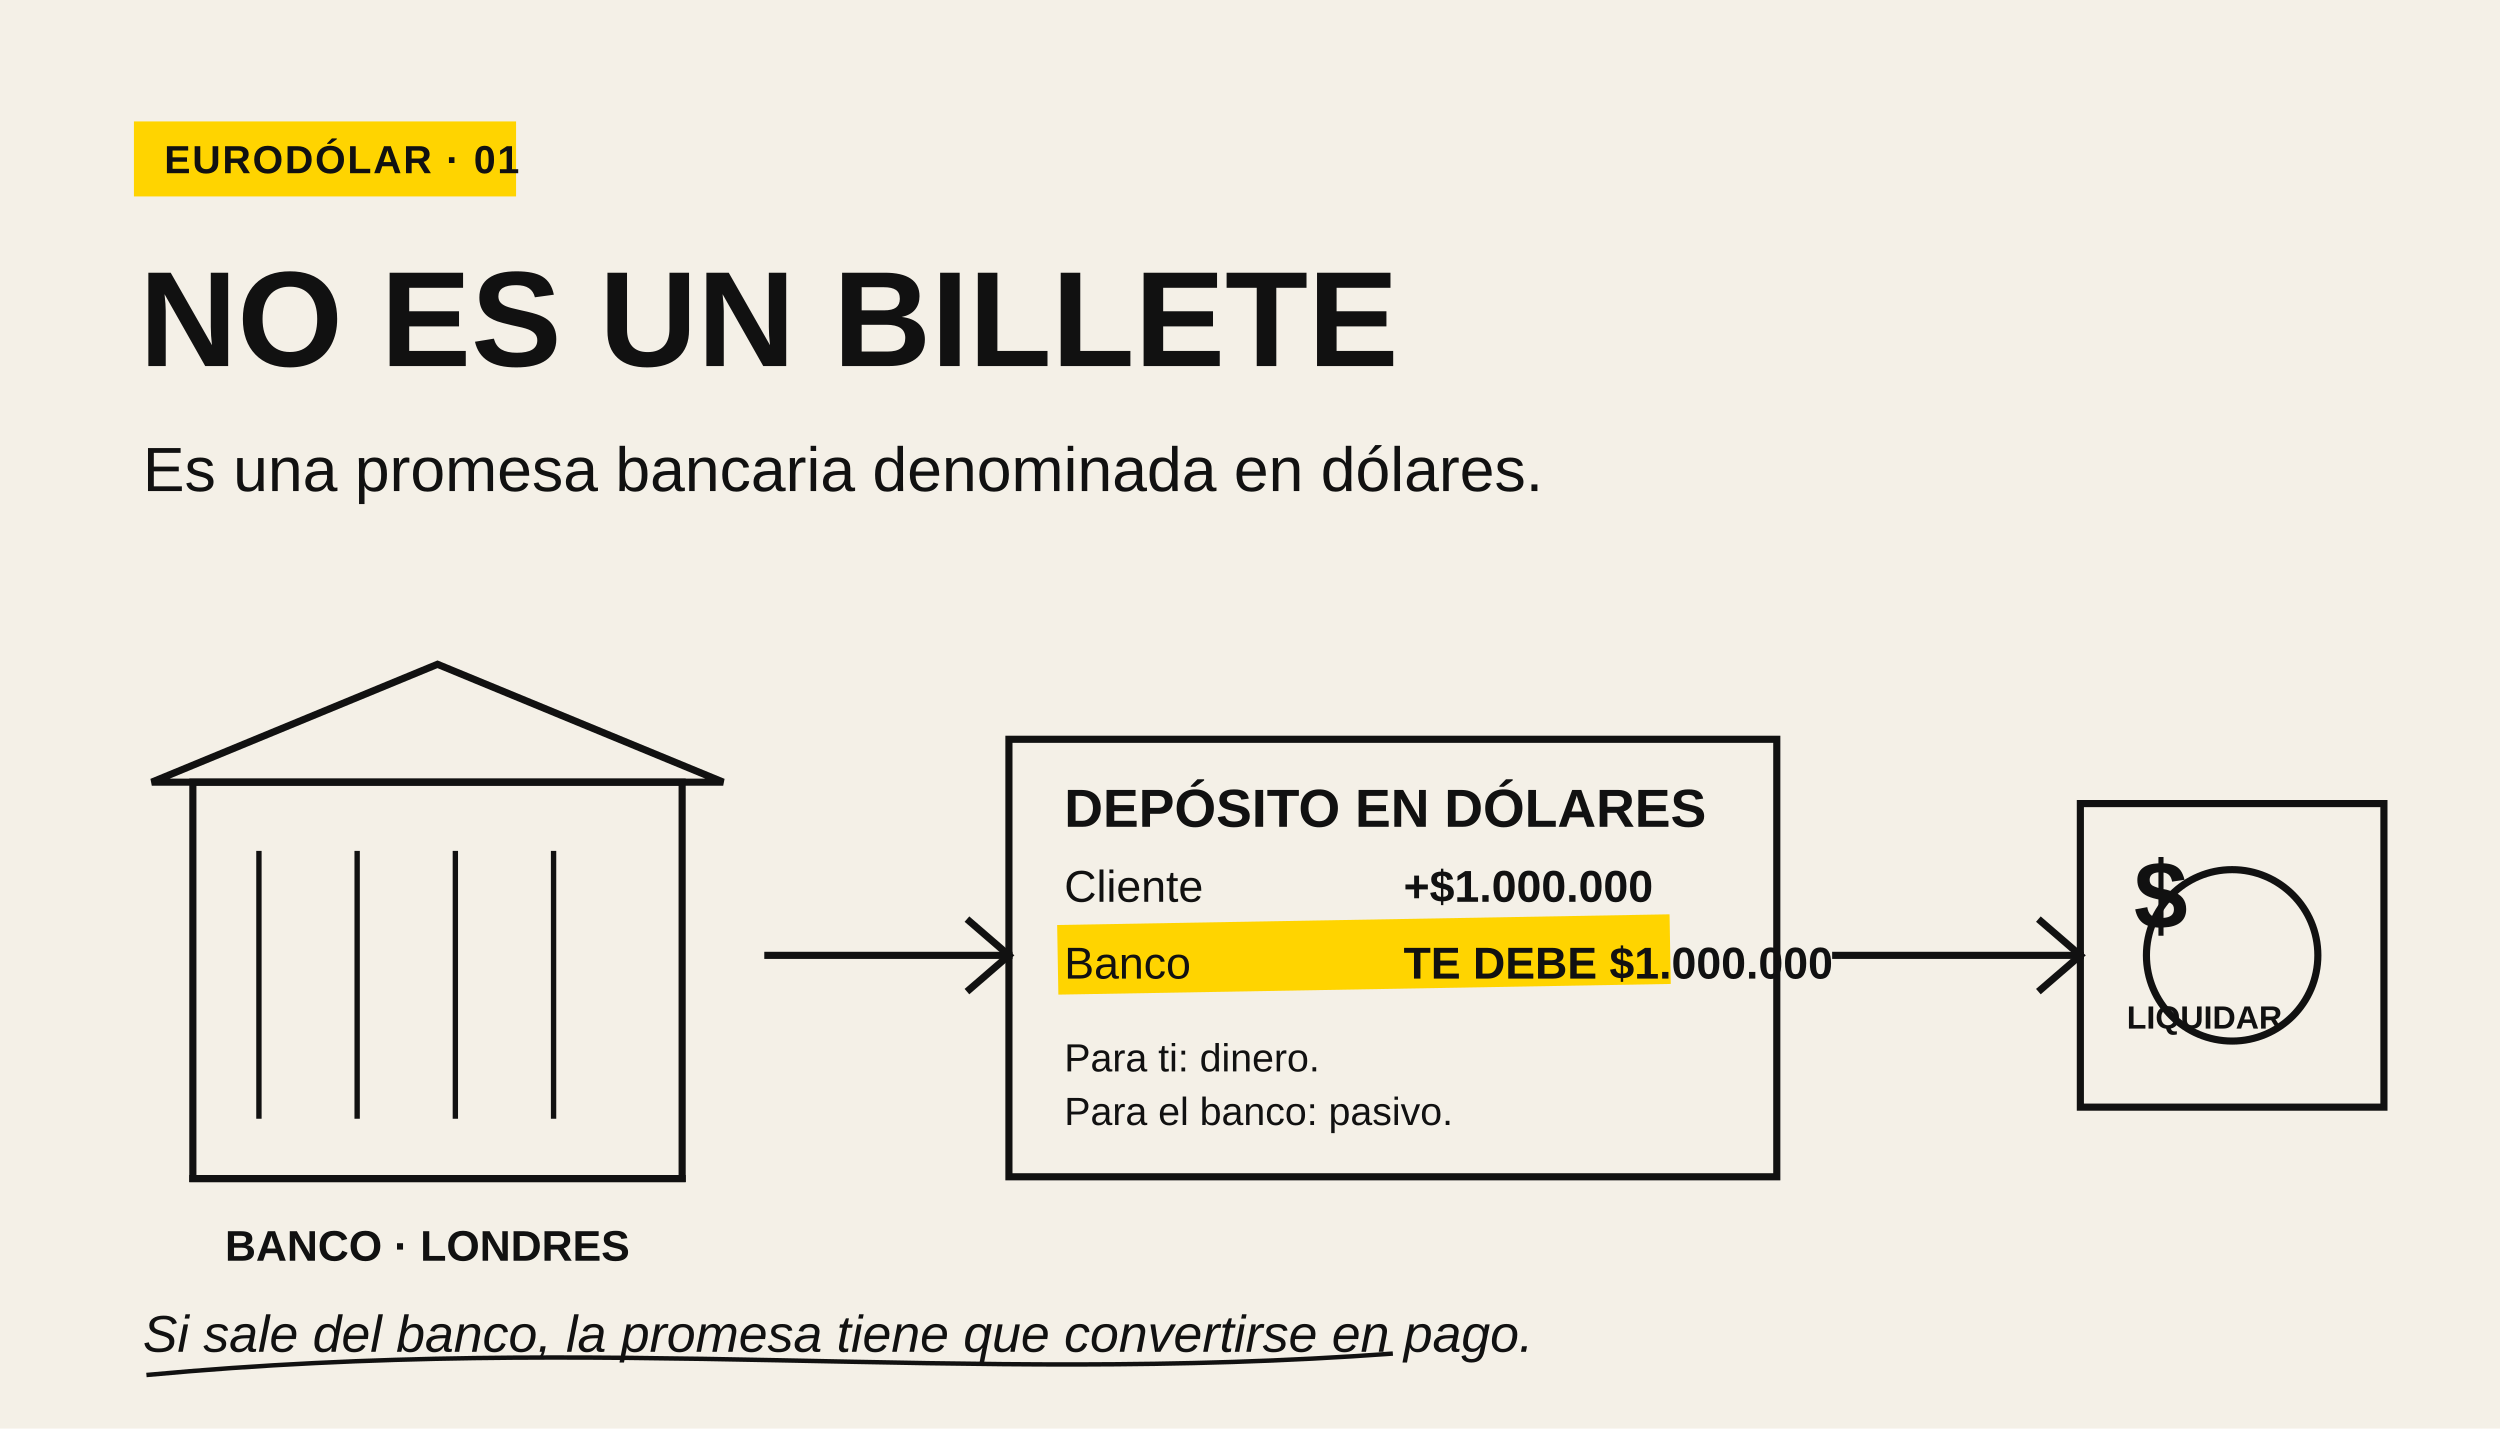
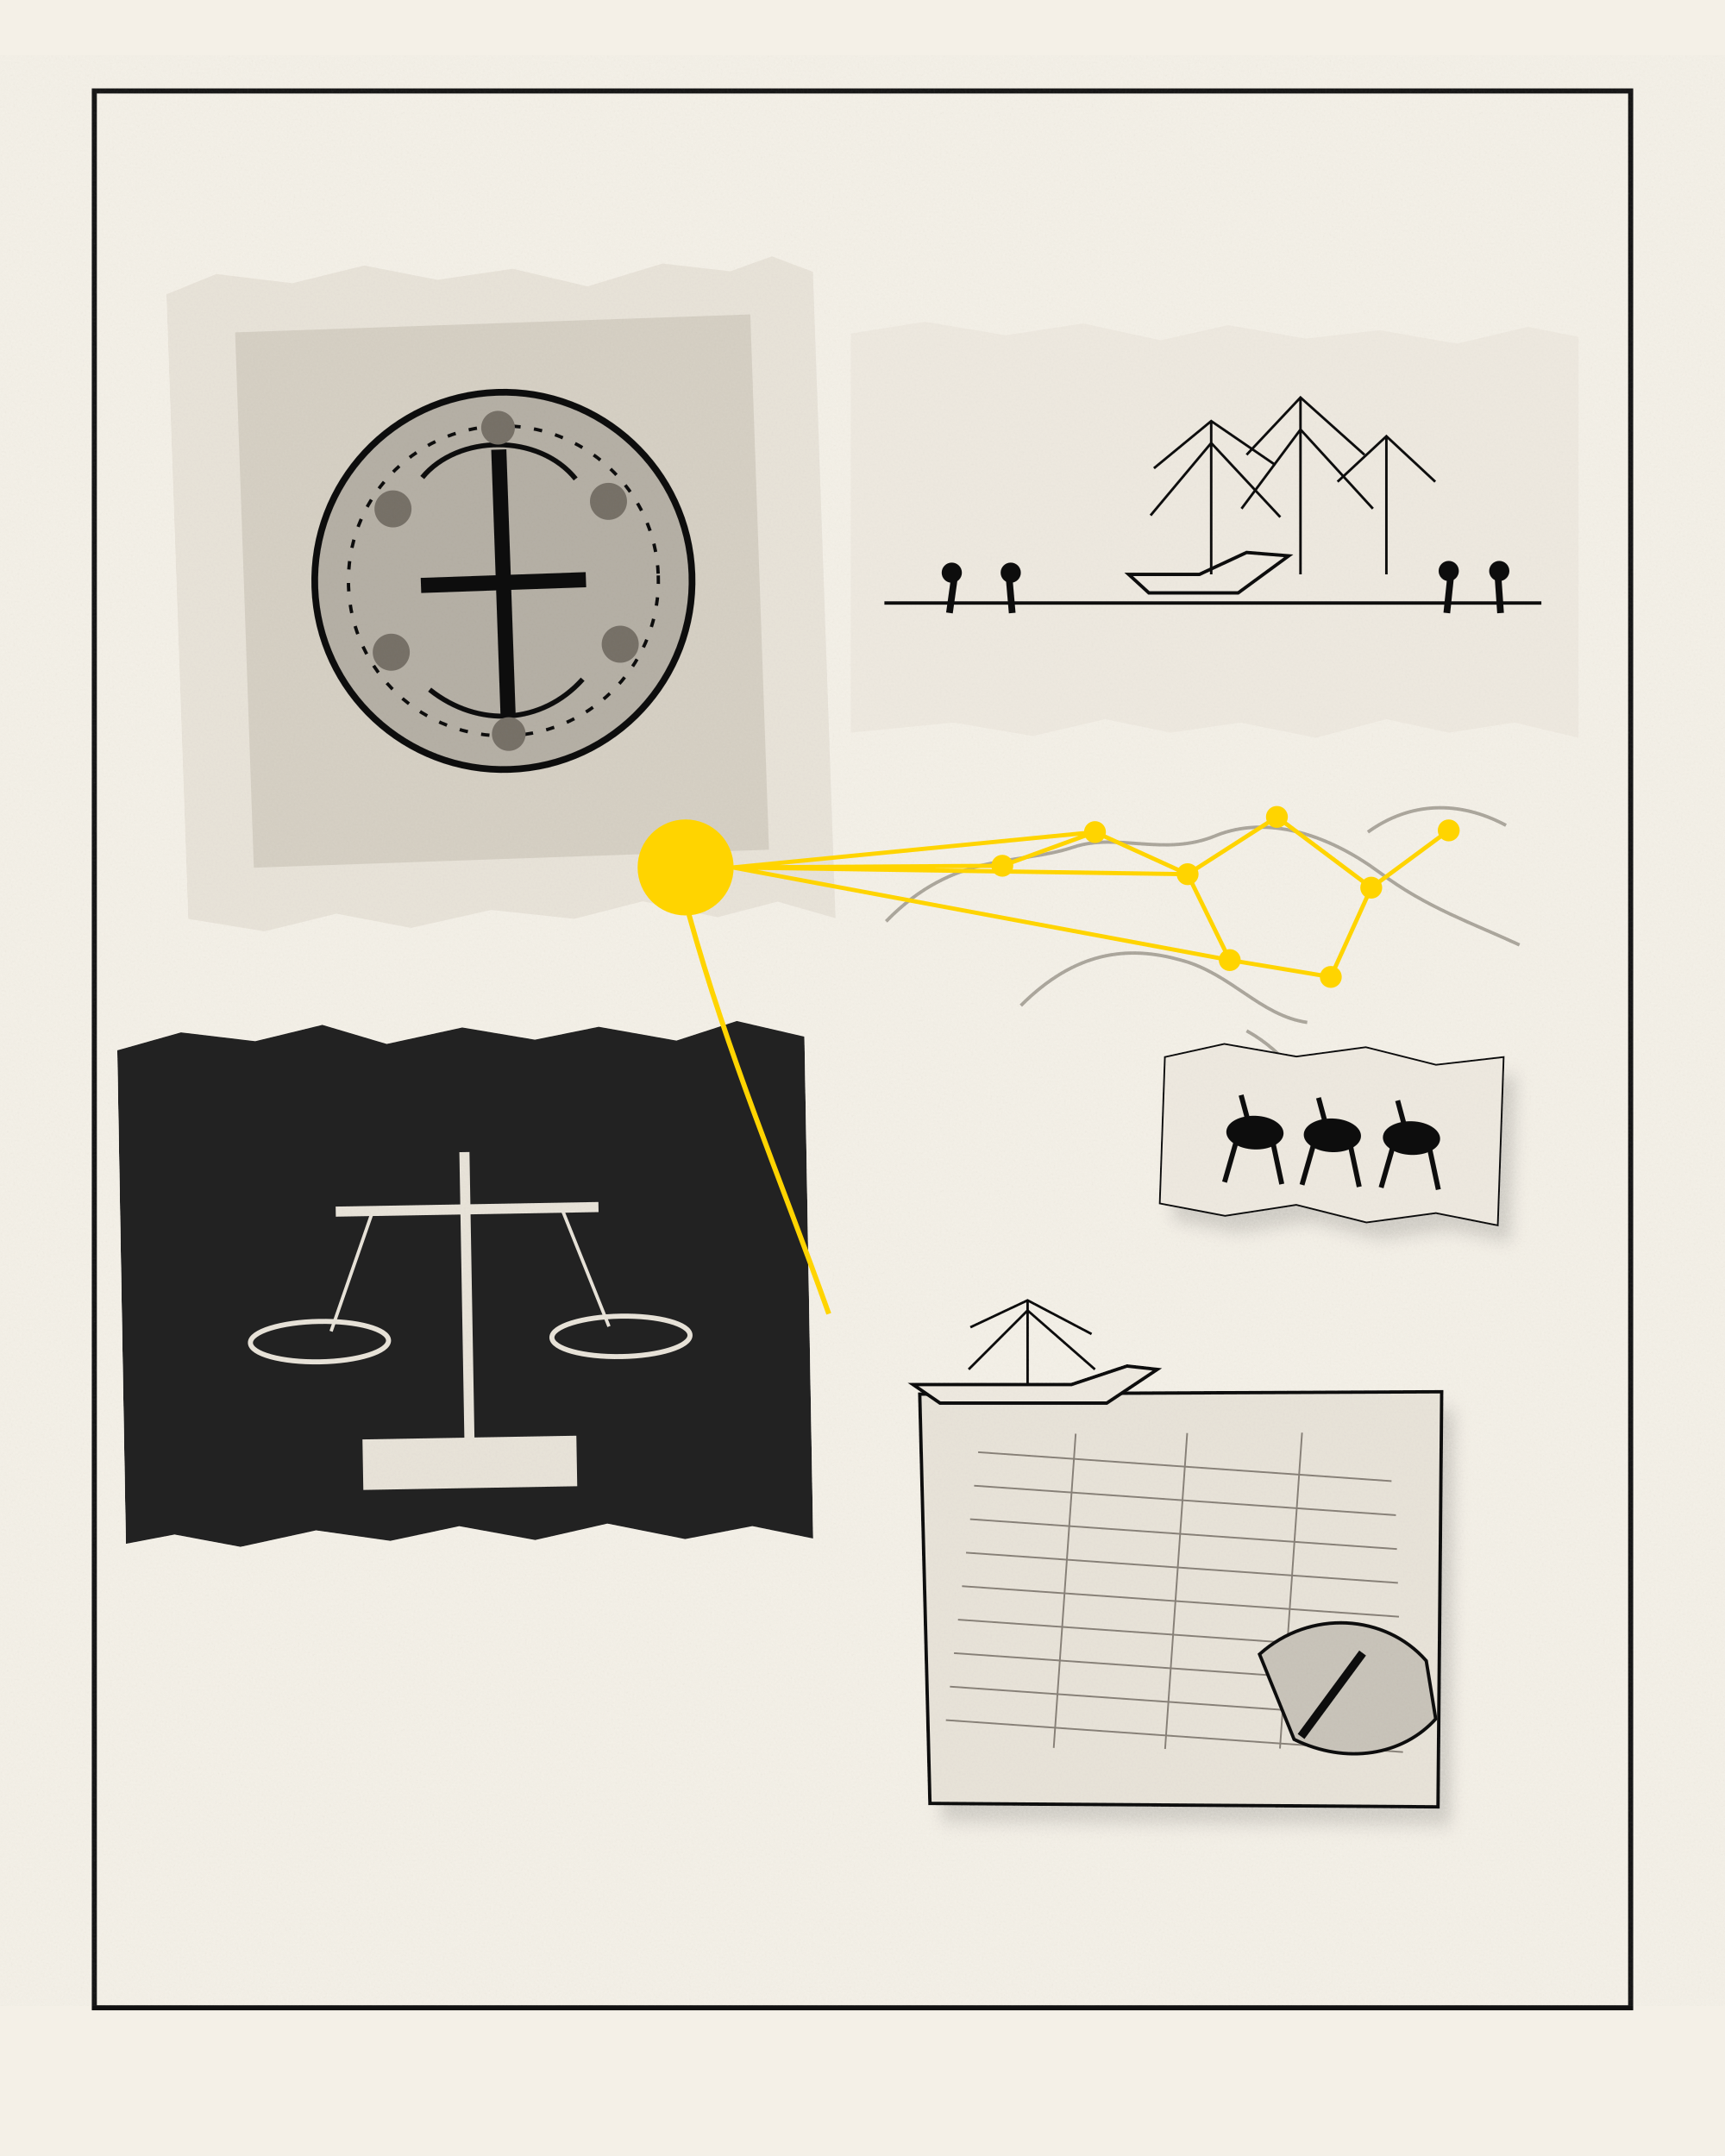
- <svg xmlns="http://www.w3.org/2000/svg" viewBox="0 0 1400 800" role="img" aria-labelledby="title desc">
-   <rect width="1400" height="800" fill="#F4F0E7" />
-   <g stroke="#111111" stroke-width="4" fill="none" stroke-linecap="square" stroke-linejoin="miter">
-     <path d="M85 438 L245 372 L405 438 Z" />
-     <rect x="108" y="438" width="274" height="222" />
-     <path d="M145 478 V625 M200 478 V625 M255 478 V625 M310 478 V625" stroke-width="3" />
-     <path d="M108 660 H382" />
-     <path d="M430 535 H565" />
-     <path d="M543 516 L565 535 L543 554" />
-     <rect x="565" y="414" width="430" height="245" />
-     <path d="M1028 535 H1165" />
-     <path d="M1143 516 L1165 535 L1143 554" />
-     <rect x="1165" y="450" width="170" height="170" />
-     <circle cx="1250" cy="535" r="48" />
+ <svg xmlns="http://www.w3.org/2000/svg" viewBox="0 0 1024 1280" role="img" aria-labelledby="title desc">
+   <defs>
+     <filter id="grain" x="-10%" y="-10%" width="120%" height="120%">
+       <feTurbulence type="fractalNoise" baseFrequency="0.8" numOctaves="3" seed="17" result="noise" />
+       <feColorMatrix in="noise" type="saturate" values="0" result="mono" />
+       <feComponentTransfer in="mono" result="fade">
+         <feFuncA type="table" tableValues="0 0.08" />
+       </feComponentTransfer>
+       <feBlend in="SourceGraphic" in2="fade" mode="multiply" />
+     </filter>
+     <filter id="shadow" x="-20%" y="-20%" width="140%" height="140%">
+       <feDropShadow dx="8" dy="10" stdDeviation="5" flood-color="#111111" flood-opacity="0.18" />
+     </filter>
+     <clipPath id="tearA">
+       <path d="M0 18 L30 7 75 14 118 5 161 15 206 10 250 22 295 10 335 16 360 8 384 18 384 402 350 391 314 399 270 388 229 397 180 390 132 399 88 389 45 398 0 389Z" />
+     </clipPath>
+     <clipPath id="tearB">
+       <path d="M0 10 L44 3 92 11 138 4 184 14 224 5 270 13 314 8 360 16 402 6 432 12 432 250 394 241 355 247 318 239 276 250 231 241 190 247 151 239 108 249 61 241 0 247Z" />
+     </clipPath>
+     <clipPath id="tearC">
+       <path d="M0 18 L38 8 82 14 122 5 160 17 205 8 248 16 286 9 332 18 368 7 408 17 408 315 372 307 332 314 286 304 243 313 198 304 157 312 113 305 68 314 29 306 0 311Z" />
+     </clipPath>
+   </defs>
+   <rect width="1024" height="1280" fill="#F4F0E7" />
+   <rect x="56" y="54" width="912" height="1138" fill="none" stroke="#111111" stroke-width="3" />
+   <g filter="url(#grain)">
+     <g transform="translate(105 150) rotate(-2 190 200)" filter="url(#shadow)" clip-path="url(#tearA)">
+       <rect width="384" height="402" fill="#E8E3D9" />
+       <rect x="40" y="42" width="306" height="318" fill="#D6D0C4" />
+       <circle cx="194" cy="195" r="112" fill="#B6B0A6" stroke="#111111" stroke-width="4" />
+       <circle cx="194" cy="195" r="92" fill="none" stroke="#111111" stroke-width="2" stroke-dasharray="5 8" />
+       <path d="M194 117 V276 M145 196 H243" stroke="#111111" stroke-width="9" />
+       <path d="M148 132 C170 107 218 108 239 136 M148 258 C176 282 214 281 239 255" fill="none" stroke="#111111" stroke-width="3" />
+       <g fill="#777168">
+         <circle cx="130" cy="150" r="11" />
+         <circle cx="258" cy="150" r="11" />
+         <circle cx="126" cy="235" r="11" />
+         <circle cx="262" cy="235" r="11" />
+         <circle cx="194" cy="104" r="10" />
+         <circle cx="194" cy="286" r="10" />
+       </g>
+     </g>
+     <g transform="translate(505 188)" filter="url(#shadow)" clip-path="url(#tearB)">
+       <rect width="432" height="250" fill="#EEE9E0" />
+       <path d="M20 170 H410" stroke="#111111" stroke-width="2" />
+       <g stroke="#111111" fill="none">
+         <path d="M165 153 L207 153 235 140 260 142 230 164 177 164Z" stroke-width="2" />
+         <path d="M214 62 V153 M180 90 L214 62 252 88 M214 75 L178 118 M214 75 L255 119" stroke-width="1.5" />
+         <path d="M267 48 V153 M235 82 L267 48 305 82 M267 67 L232 114 M267 67 L310 114" stroke-width="1.5" />
+         <path d="M318 71 V153 M289 98 L318 71 347 98" stroke-width="1.5" />
+       </g>
+       <g fill="#111111">
+         <circle cx="60" cy="152" r="6" />
+         <rect x="58" y="156" width="4" height="20" transform="rotate(8 60 166)" />
+         <circle cx="95" cy="152" r="6" />
+         <rect x="93" y="156" width="4" height="20" transform="rotate(-5 95 166)" />
+         <circle cx="355" cy="151" r="6" />
+         <rect x="353" y="155" width="4" height="21" transform="rotate(6 355 165)" />
+         <circle cx="385" cy="151" r="6" />
+         <rect x="383" y="155" width="4" height="21" transform="rotate(-4 385 165)" />
+       </g>
+     </g>
+     <g opacity="0.58" transform="translate(472 410)">
+       <path d="M54 137 C95 95 132 104 165 93 192 84 219 99 250 86 280 74 316 85 347 108 375 129 402 138 430 151" fill="none" stroke="#777168" stroke-width="2" />
+       <path d="M134 187 C166 155 197 151 229 160 259 168 276 193 304 197 M340 84 C365 66 394 65 422 80" fill="none" stroke="#777168" stroke-width="2" />
+       <path d="M268 202 C290 214 309 237 313 266" fill="none" stroke="#777168" stroke-width="2" />
+     </g>
+     <g transform="translate(72 602) rotate(-1 204 157)" filter="url(#shadow)" clip-path="url(#tearC)">
+       <rect width="408" height="315" fill="#222222" />
+       <g stroke="#E8E3D9" fill="none">
+         <path d="M205 82 V255" stroke-width="6" />
+         <path d="M128 116 H284" stroke-width="6" />
+         <path d="M150 116 L124 187 M262 116 L289 187" stroke-width="2" />
+         <ellipse cx="117" cy="193" rx="41" ry="12" stroke-width="3" />
+         <ellipse cx="296" cy="193" rx="41" ry="12" stroke-width="3" />
+         <rect x="142" y="252" width="126" height="29" fill="#E8E3D9" stroke="#E8E3D9" />
+       </g>
+     </g>
+     <g transform="translate(520 812) rotate(4 170 135)" filter="url(#shadow)">
+       <path d="M18 26 L327 3 342 249 41 268Z" fill="#E8E3D9" stroke="#111111" stroke-width="2" />
+       <g stroke="#888178" stroke-width="1">
+         <path d="M55 58 H301 M54 78 H305 M53 98 H307 M52 118 H309 M51 138 H311 M50 158 H313 M49 178 H315 M48 198 H317 M47 218 H319" />
+         <path d="M112 43 V230 M178 38 V226 M246 33 V221" />
+       </g>
+       <path d="M230 166 C258 137 303 137 329 163 L337 197 C319 220 286 228 254 215Z" fill="#C9C4BA" stroke="#111111" stroke-width="2" />
+       <path d="M291 161 L258 213" stroke="#111111" stroke-width="5" />
+     </g>
+     <g transform="translate(518 758)">
+       <path d="M24 64 L118 64 151 53 169 55 139 75 40 75Z" fill="#EEE9E0" stroke="#111111" stroke-width="2" />
+       <path d="M92 14 V64 M58 30 L92 14 130 34 M92 20 L57 55 M92 20 L132 55" fill="none" stroke="#111111" stroke-width="1.5" />
+     </g>
+     <g transform="translate(690 617) rotate(2 100 55)" filter="url(#shadow)">
+       <path d="M0 14 L35 5 78 11 119 4 161 13 201 7 201 107 164 101 123 108 81 99 39 107 0 101Z" fill="#EEE9E0" stroke="#111111" />
+       <g fill="#111111">
+         <ellipse cx="55" cy="57" rx="17" ry="10" />
+         <path d="M44 63 L38 87 M66 63 L72 87 M50 48 L46 35" stroke="#111111" stroke-width="3" />
+         <ellipse cx="101" cy="57" rx="17" ry="10" />
+         <path d="M90 63 L84 87 M112 63 L118 87 M96 48 L92 35" stroke="#111111" stroke-width="3" />
+         <ellipse cx="148" cy="57" rx="17" ry="10" />
+         <path d="M137 63 L131 87 M159 63 L165 87 M143 48 L139 35" stroke="#111111" stroke-width="3" />
+       </g>
+     </g>
  </g>
-   <rect x="592" y="518" width="343" height="39" fill="#FFD400" transform="rotate(-1 592 518)" />
-   <rect x="75" y="68" width="214" height="42" fill="#FFD400" />
-   <g fill="#111111" font-family="Arial, Helvetica, sans-serif">
-     <text x="92" y="97" font-size="22" font-weight="700" letter-spacing="1">EURODÓLAR · 01</text>
-     <text x="78" y="205" font-size="76" font-weight="800">NO ES UN BILLETE</text>
-     <text x="80" y="275" font-size="35">Es una promesa bancaria denominada en dólares.</text>
-     <text x="126" y="706" font-size="24" font-weight="700">BANCO · LONDRES</text>
-     <text x="596" y="463" font-size="30" font-weight="700">DEPÓSITO EN DÓLARES</text>
-     <text x="596" y="505" font-size="25">Cliente</text>
-     <text x="786" y="505" font-size="25" font-weight="700">+$1.000.000</text>
-     <text x="596" y="548" font-size="25">Banco</text>
-     <text x="786" y="548" font-size="25" font-weight="700">TE DEBE $1.000.000</text>
-     <text x="596" y="600" font-size="22">Para ti: dinero.</text>
-     <text x="596" y="630" font-size="22">Para el banco: pasivo.</text>
-     <text x="1195" y="520" font-size="54" font-weight="800">$</text>
-     <text x="1191" y="576" font-size="18" font-weight="700">LIQUIDAR</text>
-     <text x="80" y="757" font-size="29" font-style="italic">Si sale del banco, la promesa tiene que convertirse en pago.</text>
+   <g fill="#FFD400" stroke="#FFD400">
+     <circle cx="407" cy="515" r="28" />
+     <circle cx="595" cy="514" r="6" />
+     <circle cx="650" cy="494" r="6" />
+     <circle cx="705" cy="519" r="6" />
+     <circle cx="758" cy="485" r="6" />
+     <circle cx="814" cy="527" r="6" />
+     <circle cx="860" cy="493" r="6" />
+     <circle cx="730" cy="570" r="6" />
+     <circle cx="790" cy="580" r="6" />
+     <path d="M435 515 L595 514 M435 515 L650 494 M435 515 L705 519 M435 515 L730 570 M595 514 L650 494 M650 494 L705 519 M705 519 L758 485 M758 485 L814 527 M814 527 L860 493 M705 519 L730 570 M730 570 L790 580 M790 580 L814 527" fill="none" stroke-width="2.5" />
+     <path d="M409 543 C432 626 463 699 492 780" fill="none" stroke-width="3" />
  </g>
-   <path d="M82 770 C340 746 535 776 780 758" stroke="#111111" stroke-width="2.5" fill="none" />
</svg>
